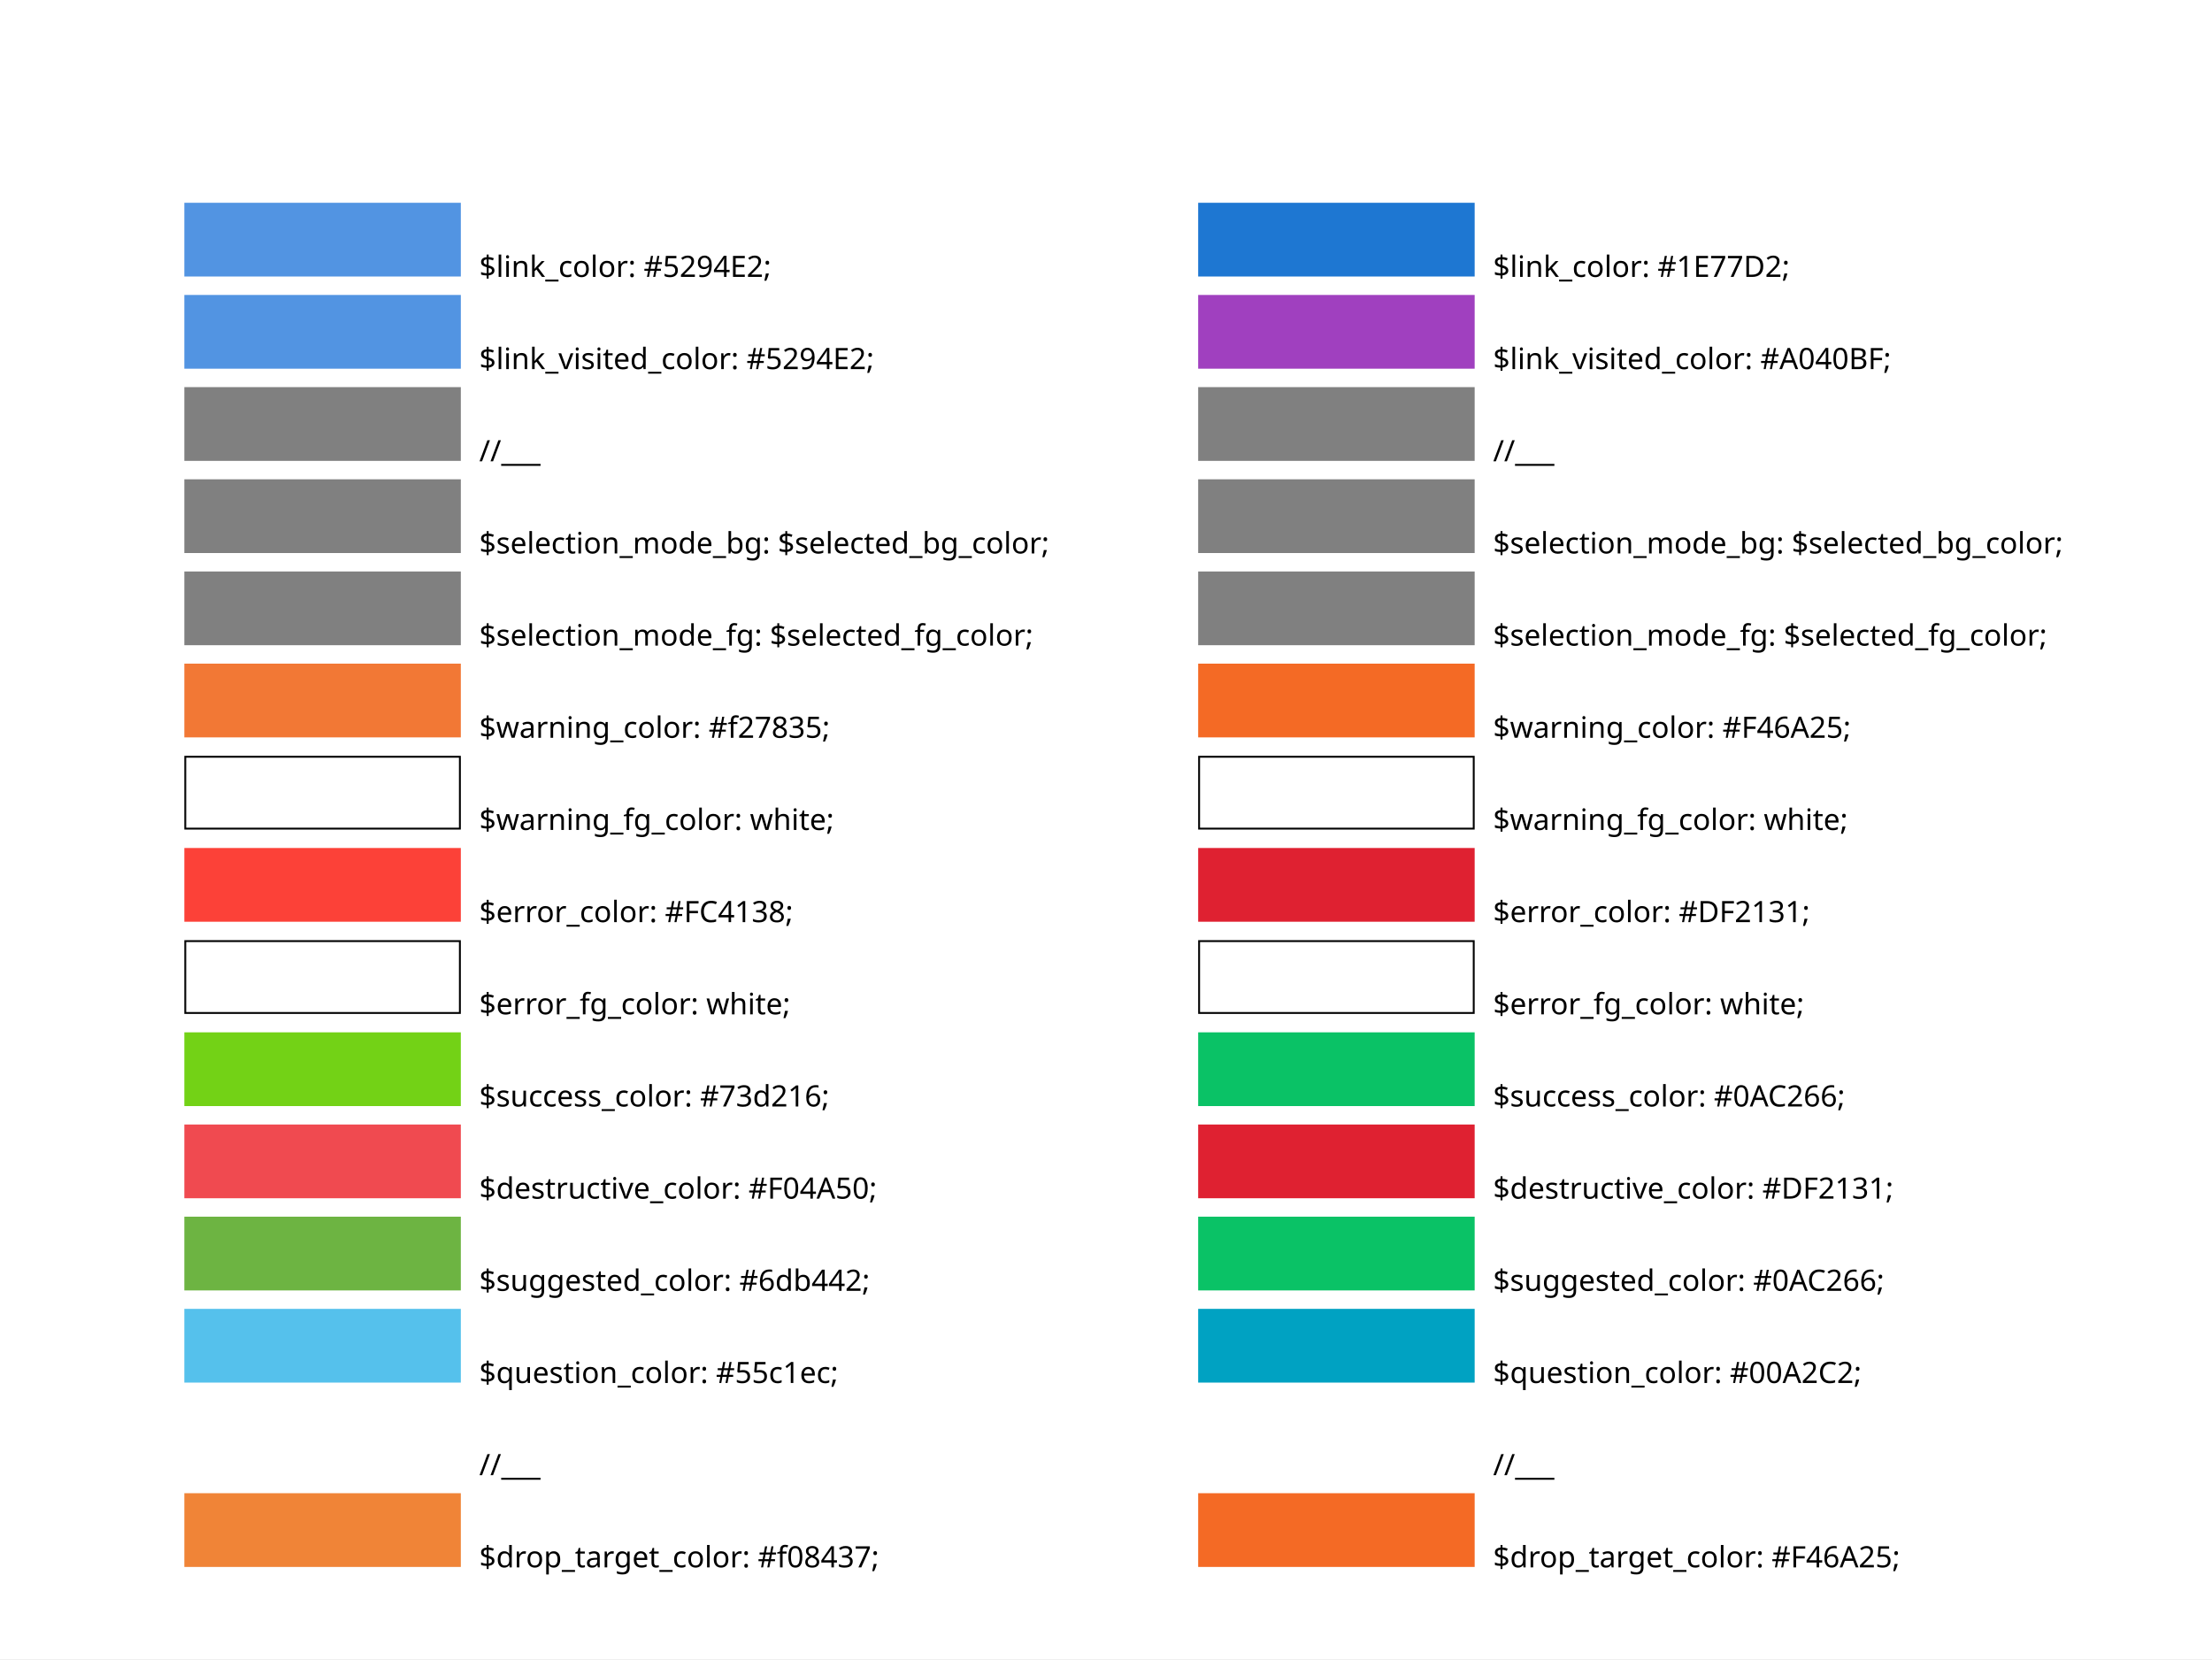
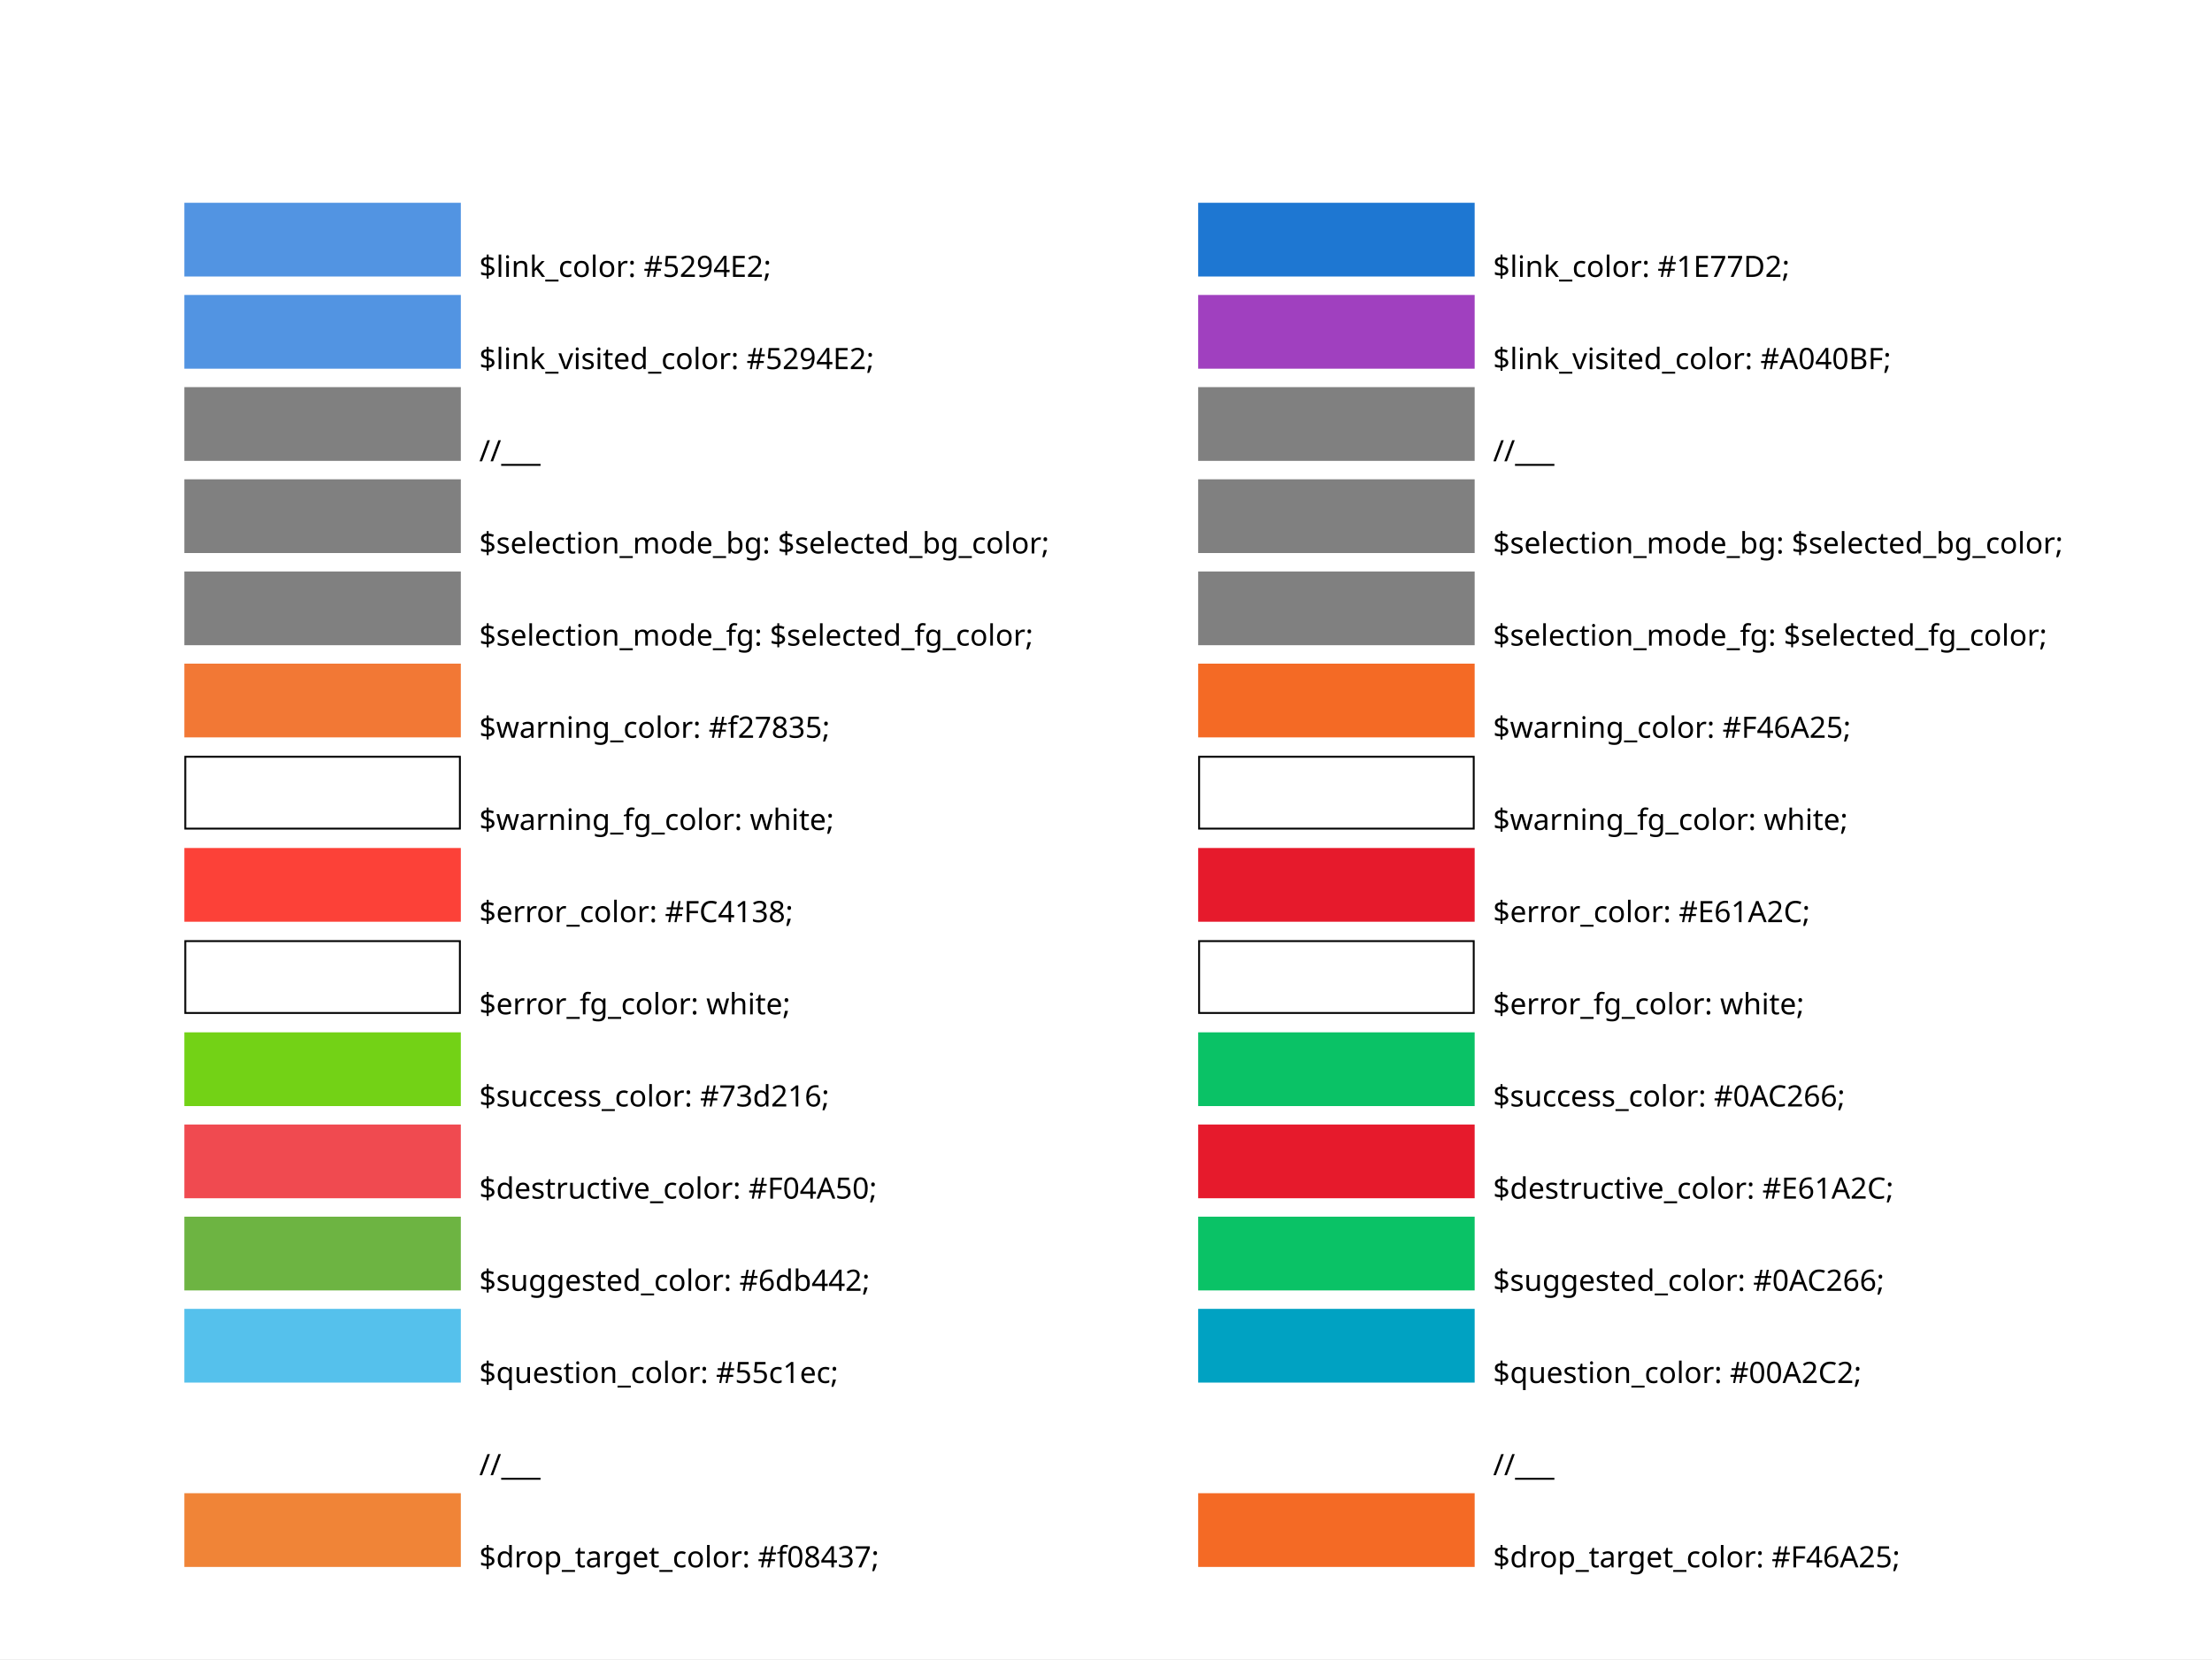
<svg xmlns="http://www.w3.org/2000/svg" id="svg8" version="1.1" viewBox="0 0 1200 900" height="900" width="1200">
  <defs id="defs2" />
  <g transform="translate(0,38.20002)" id="layer1">
    <rect rx="1.5995795e-15" y="-38.2" x="0" height="900" width="1200" id="rect876" style="fill:#ffffff;fill-opacity:1;stroke:none;stroke-width:4.948;stroke-miterlimit:4;stroke-dasharray:none;stroke-opacity:1" />
    <text id="text9" y="112.027" x="260" style="font-style:normal;font-weight:normal;font-size:16px;line-height:2;font-family:sans-serif;letter-spacing:0px;word-spacing:0px;fill:#000000;fill-opacity:1;stroke:none" xml:space="preserve">
      <tspan style="line-height:50px" y="112.027" x="260" id="tspan7">$link_color: #5294E2;</tspan>
      <tspan style="line-height:50px" id="tspan11" y="162.027" x="260">$link_visited_color: #5294E2;</tspan>
      <tspan style="line-height:50px" id="tspan13" y="212.027" x="260">//___</tspan>
      <tspan style="line-height:50px" id="tspan15" y="262.027" x="260">$selection_mode_bg: $selected_bg_color;</tspan>
      <tspan style="line-height:50px" id="tspan17" y="312.027" x="260">$selection_mode_fg: $selected_fg_color;</tspan>
      <tspan style="line-height:50px" id="tspan19" y="362.027" x="260">$warning_color: #f27835;</tspan>
      <tspan style="line-height:50px" id="tspan21" y="412.027" x="260">$warning_fg_color: white;</tspan>
      <tspan style="line-height:50px" id="tspan23" y="462.027" x="260">$error_color: #FC4138;</tspan>
      <tspan style="line-height:50px" id="tspan25" y="512.027" x="260">$error_fg_color: white;</tspan>
      <tspan style="line-height:50px" id="tspan27" y="562.027" x="260">$success_color: #73d216;</tspan>
      <tspan style="line-height:50px" id="tspan29" y="612.027" x="260">$destructive_color: #F04A50;</tspan>
      <tspan style="line-height:50px" id="tspan31" y="662.027" x="260">$suggested_color: #6db442;</tspan>
      <tspan style="line-height:50px" id="tspan33" y="712.027" x="260">$question_color: #55c1ec;</tspan>
      <tspan id="tspan1000" style="line-height:50px" y="762.027" x="260">//___</tspan>
      <tspan id="tspan1002" style="line-height:50px" y="812.027" x="260">$drop_target_color: #f08437;</tspan>
    </text>
    <rect y="671.8" x="100" height="40" width="150" id="rect35" style="fill:#55c1ec;fill-opacity:1;stroke-width:0.829" />
    <rect style="fill:#6db442;fill-opacity:1;stroke-width:0.829" id="use892" width="150" height="40" x="100" y="621.8" />
    <rect style="fill:#f04a50;fill-opacity:1;stroke-width:0.829" id="use894" width="150" height="40" x="100" y="571.8" />
    <rect style="fill:#73d216;fill-opacity:1;stroke-width:0.829" id="use896" width="150" height="40" x="100" y="521.8" />
    <rect style="fill:#ffffff;fill-opacity:1;stroke:#000000;stroke-width:1.015;stroke-miterlimit:4;stroke-dasharray:none;stroke-opacity:1" id="use898" width="148.985" height="38.985" x="100.508" y="472.308" />
    <rect style="fill:#fc4138;fill-opacity:1;stroke-width:0.829" id="use900" width="150" height="40" x="100" y="421.8" />
    <rect style="fill:#ffffff;fill-opacity:1;stroke:#000000;stroke-width:1.015;stroke-miterlimit:4;stroke-dasharray:none;stroke-opacity:1" id="use902" width="148.985" height="38.985" x="100.508" y="372.308" />
    <rect style="fill:#f27835;fill-opacity:1;stroke-width:0.829" id="use904" width="150" height="40" x="100" y="321.8" />
    <rect style="fill:#808080;fill-opacity:1;stroke-width:0.829" id="use906" width="150" height="40" x="100" y="271.8" />
    <rect style="fill:#808080;fill-opacity:1;stroke-width:0.829" id="use908" width="150" height="40" x="100" y="221.8" />
    <rect style="fill:#808080;fill-opacity:1;stroke-width:0.829" id="use910" width="150" height="40" x="100" y="171.8" />
    <rect style="fill:#5294e2;fill-opacity:1;stroke-width:0.829" id="use912" width="150" height="40" x="100" y="121.8" />
    <rect y="71.8" x="100" height="40" width="150" id="rect936" style="fill:#5294e2;fill-opacity:1;stroke-width:0.829" />
    <text xml:space="preserve" style="font-style:normal;font-weight:normal;font-size:16px;line-height:2;font-family:sans-serif;letter-spacing:0px;word-spacing:0px;fill:#000000;fill-opacity:1;stroke:none" x="810" y="112.027" id="text964">
      <tspan id="tspan938" x="810" y="112.027" style="line-height:50px">$link_color: #1E77D2;</tspan>
      <tspan x="810" y="162.027" id="tspan940" style="line-height:50px">$link_visited_color: #A040BF;</tspan>
      <tspan x="810" y="212.027" id="tspan942" style="line-height:50px">//___</tspan>
      <tspan x="810" y="262.027" id="tspan944" style="line-height:50px">$selection_mode_bg: $selected_bg_color;</tspan>
      <tspan x="810" y="312.027" id="tspan946" style="line-height:50px">$selection_mode_fg: $selected_fg_color;</tspan>
      <tspan x="810" y="362.027" id="tspan948" style="line-height:50px">$warning_color: #F46A25;</tspan>
      <tspan x="810" y="412.027" id="tspan950" style="line-height:50px">$warning_fg_color: white;</tspan>
-       <tspan x="810" y="462.027" id="tspan952" style="line-height:50px">$error_color: #DF2131;</tspan>
+       <tspan x="810" y="462.027" id="tspan952" style="line-height:50px">$error_color: #E61A2C;</tspan>
      <tspan x="810" y="512.027" id="tspan954" style="line-height:50px">$error_fg_color: white;</tspan>
      <tspan x="810" y="562.027" id="tspan956" style="line-height:50px">$success_color: #0AC266;</tspan>
-       <tspan x="810" y="612.027" id="tspan958" style="line-height:50px">$destructive_color: #DF2131;</tspan>
+       <tspan x="810" y="612.027" id="tspan958" style="line-height:50px">$destructive_color: #E61A2C;</tspan>
      <tspan x="810" y="662.027" id="tspan960" style="line-height:50px">$suggested_color: #0AC266;</tspan>
      <tspan x="810" y="712.027" id="tspan962" style="line-height:50px">$question_color: #00A2C2;</tspan>
      <tspan id="tspan1004" x="810" y="762.027" style="line-height:50px">//___</tspan>
      <tspan id="tspan1006" x="810" y="812.027" style="line-height:50px">$drop_target_color: #F46A25;</tspan>
    </text>
    <rect style="fill:#00a2c2;fill-opacity:1;stroke-width:0.829" id="rect966" width="150" height="40" x="650" y="671.8" />
    <rect y="621.8" x="650" height="40" width="150" id="rect968" style="fill:#0ac266;fill-opacity:1;stroke-width:0.829" />
-     <rect y="571.8" x="650" height="40" width="150" id="rect970" style="fill:#df2131;fill-opacity:1;stroke-width:0.829" />
+     <rect y="571.8" x="650" height="40" width="150" id="rect970" style="fill:#e61a2c;fill-opacity:1;stroke-width:0.829" />
    <rect y="521.8" x="650" height="40" width="150" id="rect972" style="fill:#0ac266;fill-opacity:1;stroke-width:0.829" />
    <rect y="472.308" x="650.508" height="38.985" width="148.985" id="rect974" style="fill:#ffffff;fill-opacity:1;stroke:#000000;stroke-width:1.015;stroke-miterlimit:4;stroke-dasharray:none;stroke-opacity:1" />
-     <rect y="421.8" x="650" height="40" width="150" id="rect976" style="fill:#df2131;fill-opacity:1;stroke-width:0.829" />
+     <rect y="421.8" x="650" height="40" width="150" id="rect976" style="fill:#e61a2c;fill-opacity:1;stroke-width:0.829" />
    <rect y="372.308" x="650.508" height="38.985" width="148.985" id="rect978" style="fill:#ffffff;fill-opacity:1;stroke:#000000;stroke-width:1.015;stroke-miterlimit:4;stroke-dasharray:none;stroke-opacity:1" />
    <rect y="321.8" x="650" height="40" width="150" id="rect980" style="fill:#f46a25;fill-opacity:1;stroke-width:0.829" />
    <rect y="271.8" x="650" height="40" width="150" id="rect982" style="fill:#808080;fill-opacity:1;stroke-width:0.829" />
    <rect y="221.8" x="650" height="40" width="150" id="rect984" style="fill:#808080;fill-opacity:1;stroke-width:0.829" />
    <rect y="171.8" x="650" height="40" width="150" id="rect986" style="fill:#808080;fill-opacity:1;stroke-width:0.829" />
    <rect y="121.8" x="650" height="40" width="150" id="rect988" style="fill:#a040bf;fill-opacity:1;stroke-width:0.829" />
    <rect style="fill:#1e77d2;fill-opacity:1;stroke-width:0.829" id="rect990" width="150" height="40" x="650" y="71.8" />
    <rect style="fill:#f08437;fill-opacity:1;stroke-width:0.829" id="rect1008" width="150" height="40" x="100" y="771.8" />
    <rect y="771.8" x="650" height="40" width="150" id="rect1010" style="fill:#f46a25;fill-opacity:1;stroke-width:0.829" />
  </g>
</svg>
